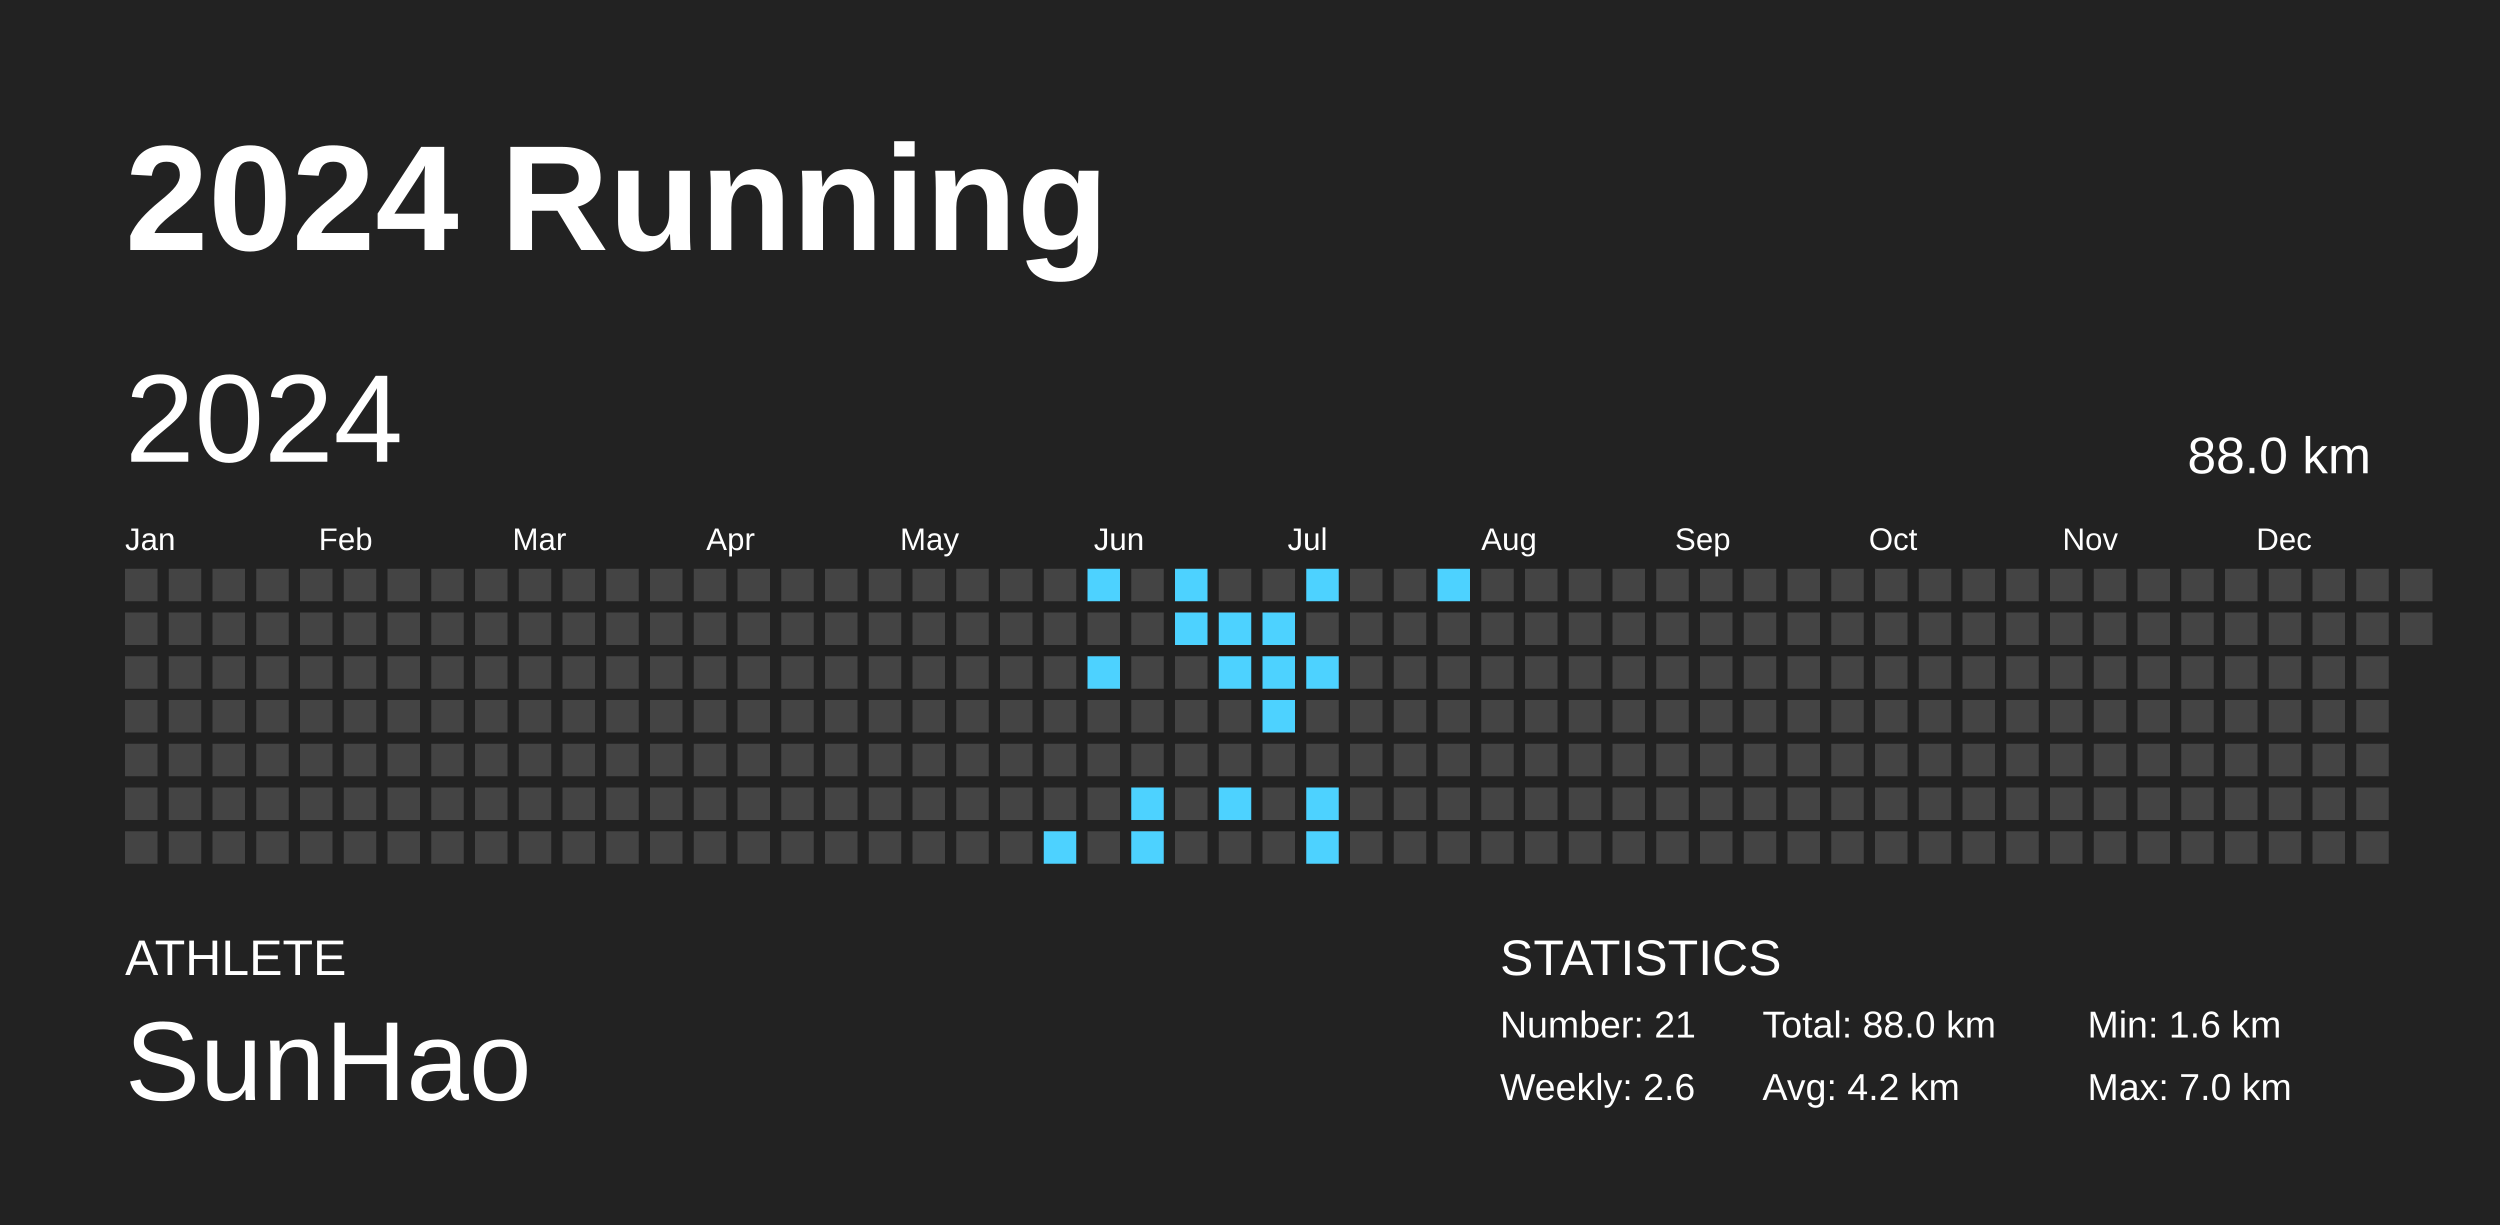
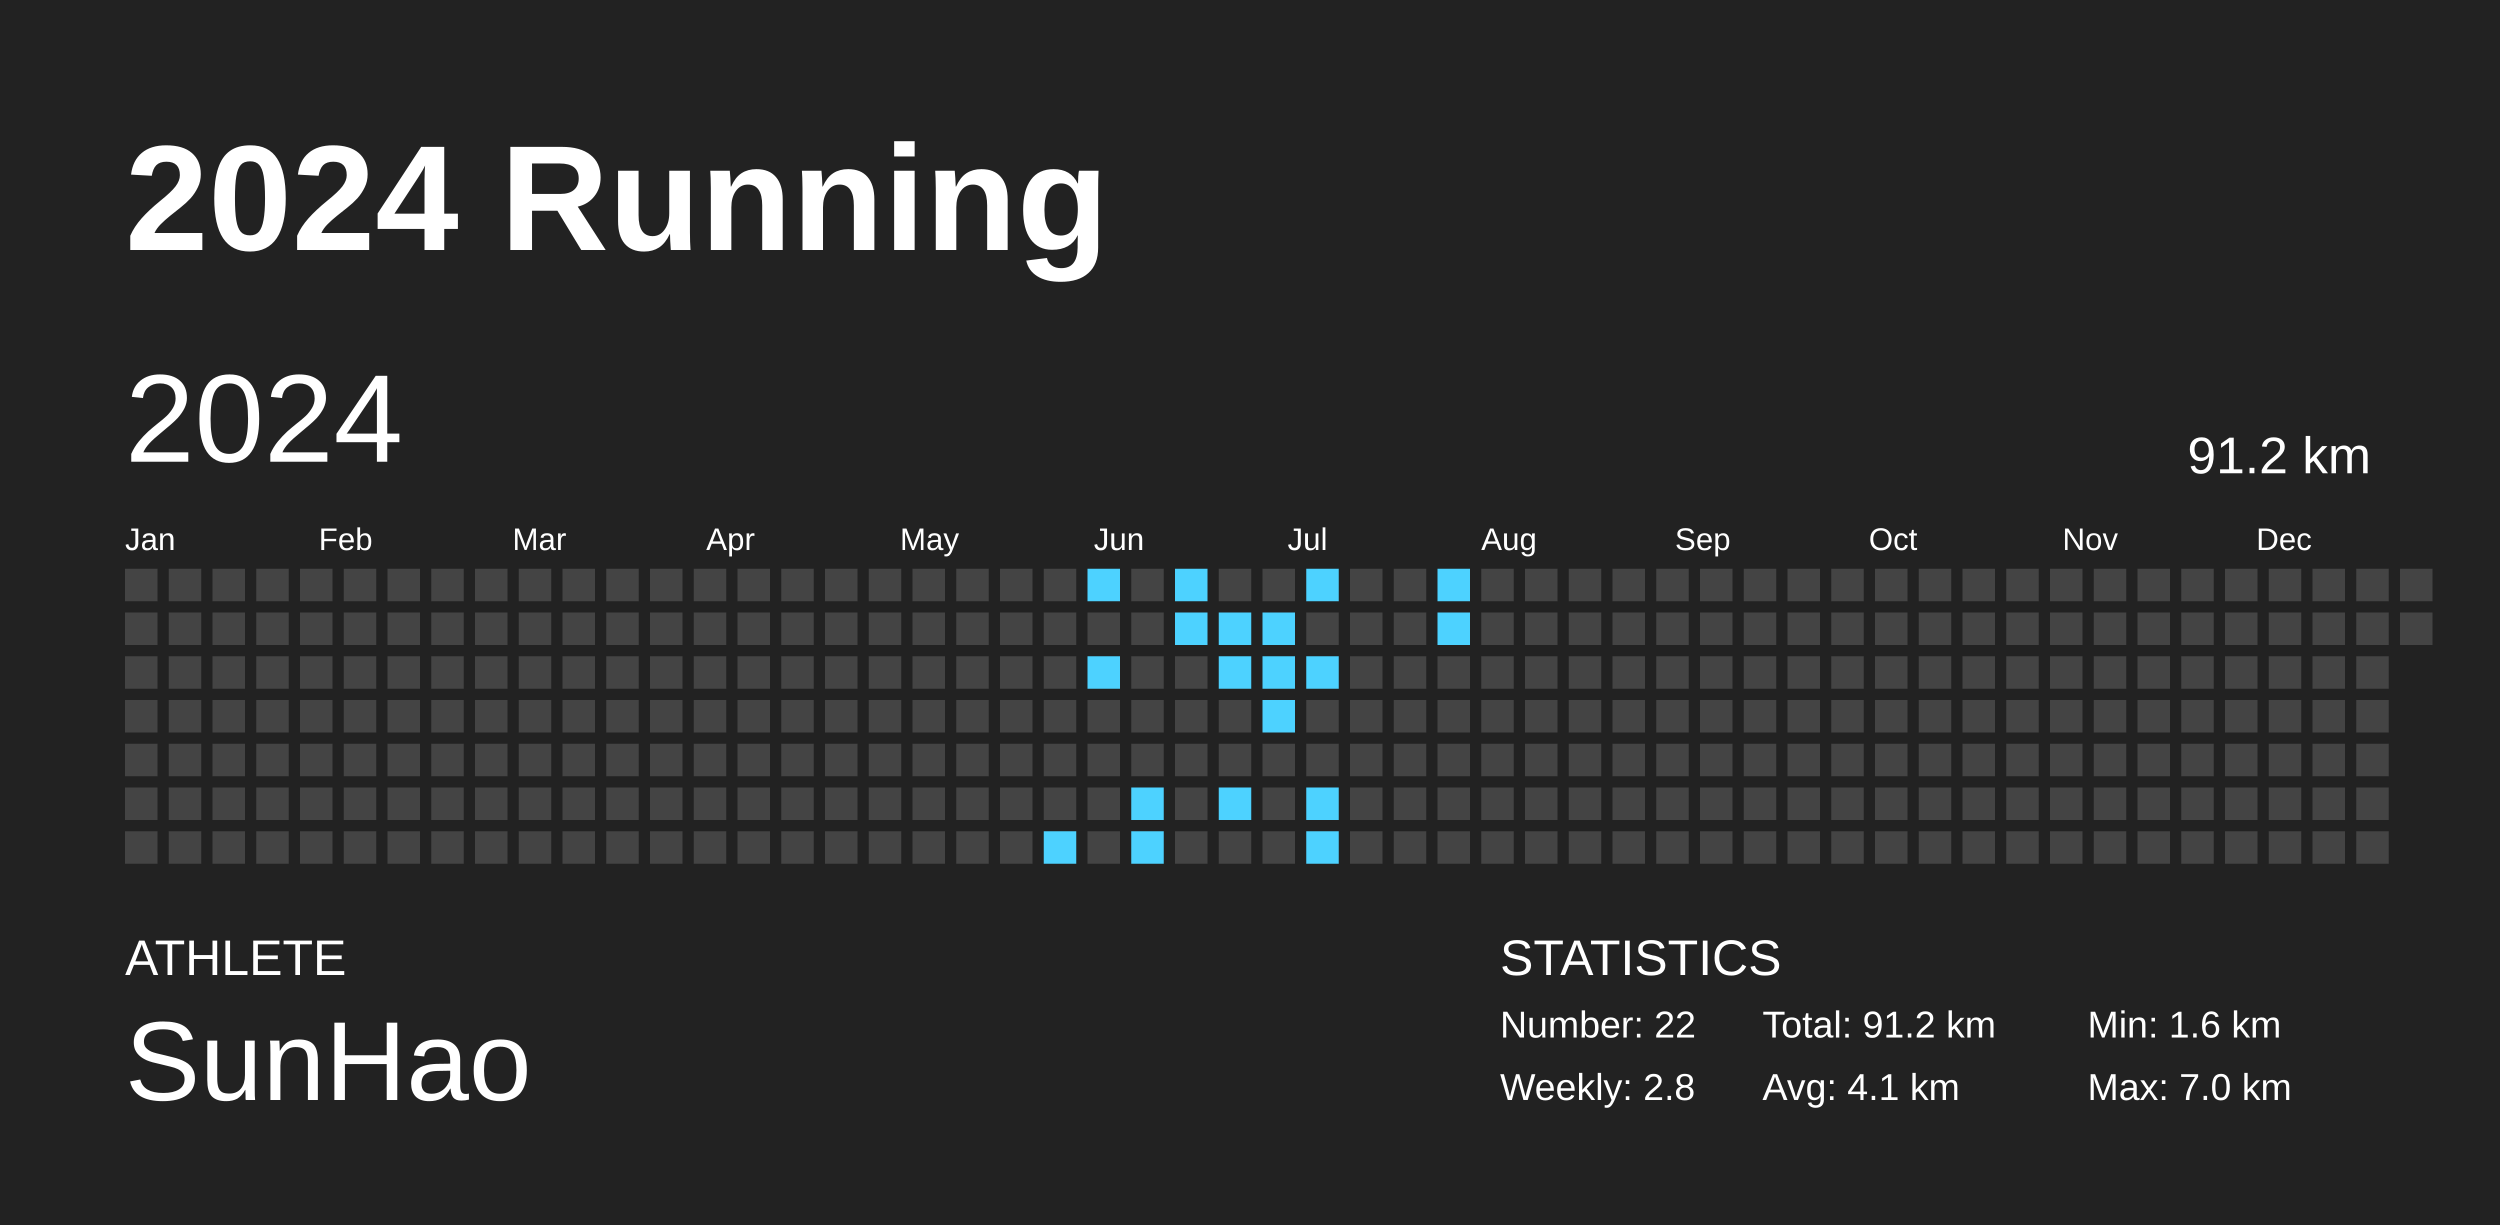
<svg xmlns="http://www.w3.org/2000/svg" baseProfile="full" height="98mm" version="1.1" viewBox="0,0,200,98" width="200mm">
  <defs />
  <rect fill="#222222" height="98" width="200" x="0" y="0" />
  <text fill="#FFFFFF" style="font-size:12px; font-family:Arial; font-weight:bold;" x="10" y="20">2024 Running</text>
  <text fill="#FFFFFF" style="font-size:4px; font-family:Arial" x="10" y="78">ATHLETE</text>
  <text fill="#FFFFFF" style="font-size:9px; font-family:Arial" x="10" y="88">SunHao</text>
  <text fill="#FFFFFF" style="font-size:4px; font-family:Arial" x="120" y="78">STATISTICS</text>
-   <text fill="#FFFFFF" style="font-size:3px; font-family:Arial" x="120" y="83">Number: 21</text>
-   <text fill="#FFFFFF" style="font-size:3px; font-family:Arial" x="120" y="88">Weekly: 2.6</text>
-   <text fill="#FFFFFF" style="font-size:3px; font-family:Arial" x="141" y="83">Total: 88.0 km</text>
-   <text fill="#FFFFFF" style="font-size:3px; font-family:Arial" x="141" y="88">Avg: 4.2 km</text>
+   <text fill="#FFFFFF" style="font-size:3px; font-family:Arial" x="120" y="83">Number: 22</text>
+   <text fill="#FFFFFF" style="font-size:3px; font-family:Arial" x="120" y="88">Weekly: 2.8</text>
+   <text fill="#FFFFFF" style="font-size:3px; font-family:Arial" x="141" y="83">Total: 91.2 km</text>
+   <text fill="#FFFFFF" style="font-size:3px; font-family:Arial" x="141" y="88">Avg: 4.1 km</text>
  <text fill="#FFFFFF" style="font-size:3px; font-family:Arial" x="167" y="83">Min: 1.6 km</text>
  <text fill="#FFFFFF" style="font-size:3px; font-family:Arial" x="167" y="88">Max: 7.0 km</text>
  <text dominant-baseline="hanging" fill="#FFFFFF" style="font-size:10.0px; font-family:Arial;" x="10" y="30">2024</text>
-   <text dominant-baseline="hanging" fill="#FFFFFF" style="font-size:4.125px; font-family:Arial;" x="175" y="35">88.0 km</text>
+   <text dominant-baseline="hanging" fill="#FFFFFF" style="font-size:4.125px; font-family:Arial;" x="175" y="35">91.2 km</text>
  <text fill="#FFFFFF" style="font-size:2.5px; font-family:Arial" x="10.0" y="44">Jan</text>
  <text fill="#FFFFFF" style="font-size:2.5px; font-family:Arial" x="25.5" y="44">Feb</text>
  <text fill="#FFFFFF" style="font-size:2.5px; font-family:Arial" x="41.0" y="44">Mar</text>
  <text fill="#FFFFFF" style="font-size:2.5px; font-family:Arial" x="56.5" y="44">Apr</text>
  <text fill="#FFFFFF" style="font-size:2.5px; font-family:Arial" x="72.0" y="44">May</text>
  <text fill="#FFFFFF" style="font-size:2.5px; font-family:Arial" x="87.5" y="44">Jun</text>
  <text fill="#FFFFFF" style="font-size:2.5px; font-family:Arial" x="103.0" y="44">Jul</text>
  <text fill="#FFFFFF" style="font-size:2.5px; font-family:Arial" x="118.5" y="44">Aug</text>
  <text fill="#FFFFFF" style="font-size:2.5px; font-family:Arial" x="134.0" y="44">Sep</text>
  <text fill="#FFFFFF" style="font-size:2.5px; font-family:Arial" x="149.5" y="44">Oct</text>
  <text fill="#FFFFFF" style="font-size:2.5px; font-family:Arial" x="165.0" y="44">Nov</text>
  <text fill="#FFFFFF" style="font-size:2.5px; font-family:Arial" x="180.5" y="44">Dec</text>
  <rect fill="#444444" height="2.6" width="2.6" x="10.0" y="45.5" />
  <rect fill="#444444" height="2.6" width="2.6" x="10.0" y="49.0" />
  <rect fill="#444444" height="2.6" width="2.6" x="10.0" y="52.5" />
  <rect fill="#444444" height="2.6" width="2.6" x="10.0" y="56.0" />
  <rect fill="#444444" height="2.6" width="2.6" x="10.0" y="59.5" />
  <rect fill="#444444" height="2.6" width="2.6" x="10.0" y="63.0" />
  <rect fill="#444444" height="2.6" width="2.6" x="10.0" y="66.5" />
  <rect fill="#444444" height="2.6" width="2.6" x="13.5" y="45.5" />
  <rect fill="#444444" height="2.6" width="2.6" x="13.5" y="49.0" />
  <rect fill="#444444" height="2.6" width="2.6" x="13.5" y="52.5" />
  <rect fill="#444444" height="2.6" width="2.6" x="13.5" y="56.0" />
  <rect fill="#444444" height="2.6" width="2.6" x="13.5" y="59.5" />
  <rect fill="#444444" height="2.6" width="2.6" x="13.5" y="63.0" />
  <rect fill="#444444" height="2.6" width="2.6" x="13.5" y="66.5" />
  <rect fill="#444444" height="2.6" width="2.6" x="17.0" y="45.5" />
  <rect fill="#444444" height="2.6" width="2.6" x="17.0" y="49.0" />
  <rect fill="#444444" height="2.6" width="2.6" x="17.0" y="52.5" />
  <rect fill="#444444" height="2.6" width="2.6" x="17.0" y="56.0" />
  <rect fill="#444444" height="2.6" width="2.6" x="17.0" y="59.5" />
  <rect fill="#444444" height="2.6" width="2.6" x="17.0" y="63.0" />
  <rect fill="#444444" height="2.6" width="2.6" x="17.0" y="66.5" />
  <rect fill="#444444" height="2.6" width="2.6" x="20.5" y="45.5" />
  <rect fill="#444444" height="2.6" width="2.6" x="20.5" y="49.0" />
  <rect fill="#444444" height="2.6" width="2.6" x="20.5" y="52.5" />
  <rect fill="#444444" height="2.6" width="2.6" x="20.5" y="56.0" />
  <rect fill="#444444" height="2.6" width="2.6" x="20.5" y="59.5" />
  <rect fill="#444444" height="2.6" width="2.6" x="20.5" y="63.0" />
  <rect fill="#444444" height="2.6" width="2.6" x="20.5" y="66.5" />
  <rect fill="#444444" height="2.6" width="2.6" x="24.0" y="45.5" />
  <rect fill="#444444" height="2.6" width="2.6" x="24.0" y="49.0" />
  <rect fill="#444444" height="2.6" width="2.6" x="24.0" y="52.5" />
  <rect fill="#444444" height="2.6" width="2.6" x="24.0" y="56.0" />
  <rect fill="#444444" height="2.6" width="2.6" x="24.0" y="59.5" />
  <rect fill="#444444" height="2.6" width="2.6" x="24.0" y="63.0" />
  <rect fill="#444444" height="2.6" width="2.6" x="24.0" y="66.5" />
  <rect fill="#444444" height="2.6" width="2.6" x="27.5" y="45.5" />
  <rect fill="#444444" height="2.6" width="2.6" x="27.5" y="49.0" />
  <rect fill="#444444" height="2.6" width="2.6" x="27.5" y="52.5" />
  <rect fill="#444444" height="2.6" width="2.6" x="27.5" y="56.0" />
  <rect fill="#444444" height="2.6" width="2.6" x="27.5" y="59.5" />
  <rect fill="#444444" height="2.6" width="2.6" x="27.5" y="63.0" />
  <rect fill="#444444" height="2.6" width="2.6" x="27.5" y="66.5" />
  <rect fill="#444444" height="2.6" width="2.6" x="31.0" y="45.5" />
  <rect fill="#444444" height="2.6" width="2.6" x="31.0" y="49.0" />
  <rect fill="#444444" height="2.6" width="2.6" x="31.0" y="52.5" />
  <rect fill="#444444" height="2.6" width="2.6" x="31.0" y="56.0" />
  <rect fill="#444444" height="2.6" width="2.6" x="31.0" y="59.5" />
  <rect fill="#444444" height="2.6" width="2.6" x="31.0" y="63.0" />
  <rect fill="#444444" height="2.6" width="2.6" x="31.0" y="66.5" />
  <rect fill="#444444" height="2.6" width="2.6" x="34.5" y="45.5" />
  <rect fill="#444444" height="2.6" width="2.6" x="34.5" y="49.0" />
  <rect fill="#444444" height="2.6" width="2.6" x="34.5" y="52.5" />
  <rect fill="#444444" height="2.6" width="2.6" x="34.5" y="56.0" />
  <rect fill="#444444" height="2.6" width="2.6" x="34.5" y="59.5" />
  <rect fill="#444444" height="2.6" width="2.6" x="34.5" y="63.0" />
  <rect fill="#444444" height="2.6" width="2.6" x="34.5" y="66.5" />
  <rect fill="#444444" height="2.6" width="2.6" x="38.0" y="45.5" />
  <rect fill="#444444" height="2.6" width="2.6" x="38.0" y="49.0" />
  <rect fill="#444444" height="2.6" width="2.6" x="38.0" y="52.5" />
  <rect fill="#444444" height="2.6" width="2.6" x="38.0" y="56.0" />
  <rect fill="#444444" height="2.6" width="2.6" x="38.0" y="59.5" />
  <rect fill="#444444" height="2.6" width="2.6" x="38.0" y="63.0" />
  <rect fill="#444444" height="2.6" width="2.6" x="38.0" y="66.5" />
  <rect fill="#444444" height="2.6" width="2.6" x="41.5" y="45.5" />
  <rect fill="#444444" height="2.6" width="2.6" x="41.5" y="49.0" />
  <rect fill="#444444" height="2.6" width="2.6" x="41.5" y="52.5" />
  <rect fill="#444444" height="2.6" width="2.6" x="41.5" y="56.0" />
  <rect fill="#444444" height="2.6" width="2.6" x="41.5" y="59.5" />
  <rect fill="#444444" height="2.6" width="2.6" x="41.5" y="63.0" />
  <rect fill="#444444" height="2.6" width="2.6" x="41.5" y="66.5" />
  <rect fill="#444444" height="2.6" width="2.6" x="45.0" y="45.5" />
  <rect fill="#444444" height="2.6" width="2.6" x="45.0" y="49.0" />
  <rect fill="#444444" height="2.6" width="2.6" x="45.0" y="52.5" />
  <rect fill="#444444" height="2.6" width="2.6" x="45.0" y="56.0" />
  <rect fill="#444444" height="2.6" width="2.6" x="45.0" y="59.5" />
  <rect fill="#444444" height="2.6" width="2.6" x="45.0" y="63.0" />
  <rect fill="#444444" height="2.6" width="2.6" x="45.0" y="66.5" />
  <rect fill="#444444" height="2.6" width="2.6" x="48.5" y="45.5" />
  <rect fill="#444444" height="2.6" width="2.6" x="48.5" y="49.0" />
  <rect fill="#444444" height="2.6" width="2.6" x="48.5" y="52.5" />
  <rect fill="#444444" height="2.6" width="2.6" x="48.5" y="56.0" />
  <rect fill="#444444" height="2.6" width="2.6" x="48.5" y="59.5" />
  <rect fill="#444444" height="2.6" width="2.6" x="48.5" y="63.0" />
  <rect fill="#444444" height="2.6" width="2.6" x="48.5" y="66.5" />
  <rect fill="#444444" height="2.6" width="2.6" x="52.0" y="45.5" />
  <rect fill="#444444" height="2.6" width="2.6" x="52.0" y="49.0" />
  <rect fill="#444444" height="2.6" width="2.6" x="52.0" y="52.5" />
  <rect fill="#444444" height="2.6" width="2.6" x="52.0" y="56.0" />
  <rect fill="#444444" height="2.6" width="2.6" x="52.0" y="59.5" />
  <rect fill="#444444" height="2.6" width="2.6" x="52.0" y="63.0" />
  <rect fill="#444444" height="2.6" width="2.6" x="52.0" y="66.5" />
  <rect fill="#444444" height="2.6" width="2.6" x="55.5" y="45.5" />
  <rect fill="#444444" height="2.6" width="2.6" x="55.5" y="49.0" />
  <rect fill="#444444" height="2.6" width="2.6" x="55.5" y="52.5" />
  <rect fill="#444444" height="2.6" width="2.6" x="55.5" y="56.0" />
  <rect fill="#444444" height="2.6" width="2.6" x="55.5" y="59.5" />
  <rect fill="#444444" height="2.6" width="2.6" x="55.5" y="63.0" />
  <rect fill="#444444" height="2.6" width="2.6" x="55.5" y="66.5" />
  <rect fill="#444444" height="2.6" width="2.6" x="59.0" y="45.5" />
  <rect fill="#444444" height="2.6" width="2.6" x="59.0" y="49.0" />
  <rect fill="#444444" height="2.6" width="2.6" x="59.0" y="52.5" />
  <rect fill="#444444" height="2.6" width="2.6" x="59.0" y="56.0" />
  <rect fill="#444444" height="2.6" width="2.6" x="59.0" y="59.5" />
  <rect fill="#444444" height="2.6" width="2.6" x="59.0" y="63.0" />
  <rect fill="#444444" height="2.6" width="2.6" x="59.0" y="66.5" />
  <rect fill="#444444" height="2.6" width="2.6" x="62.5" y="45.5" />
  <rect fill="#444444" height="2.6" width="2.6" x="62.5" y="49.0" />
  <rect fill="#444444" height="2.6" width="2.6" x="62.5" y="52.5" />
  <rect fill="#444444" height="2.6" width="2.6" x="62.5" y="56.0" />
  <rect fill="#444444" height="2.6" width="2.6" x="62.5" y="59.5" />
  <rect fill="#444444" height="2.6" width="2.6" x="62.5" y="63.0" />
  <rect fill="#444444" height="2.6" width="2.6" x="62.5" y="66.5" />
  <rect fill="#444444" height="2.6" width="2.6" x="66.0" y="45.5" />
  <rect fill="#444444" height="2.6" width="2.6" x="66.0" y="49.0" />
  <rect fill="#444444" height="2.6" width="2.6" x="66.0" y="52.5" />
  <rect fill="#444444" height="2.6" width="2.6" x="66.0" y="56.0" />
  <rect fill="#444444" height="2.6" width="2.6" x="66.0" y="59.5" />
  <rect fill="#444444" height="2.6" width="2.6" x="66.0" y="63.0" />
  <rect fill="#444444" height="2.6" width="2.6" x="66.0" y="66.5" />
  <rect fill="#444444" height="2.6" width="2.6" x="69.5" y="45.5" />
  <rect fill="#444444" height="2.6" width="2.6" x="69.5" y="49.0" />
  <rect fill="#444444" height="2.6" width="2.6" x="69.5" y="52.5" />
  <rect fill="#444444" height="2.6" width="2.6" x="69.5" y="56.0" />
  <rect fill="#444444" height="2.6" width="2.6" x="69.5" y="59.5" />
  <rect fill="#444444" height="2.6" width="2.6" x="69.5" y="63.0" />
  <rect fill="#444444" height="2.6" width="2.6" x="69.5" y="66.5" />
  <rect fill="#444444" height="2.6" width="2.6" x="73.0" y="45.5" />
  <rect fill="#444444" height="2.6" width="2.6" x="73.0" y="49.0" />
  <rect fill="#444444" height="2.6" width="2.6" x="73.0" y="52.5" />
  <rect fill="#444444" height="2.6" width="2.6" x="73.0" y="56.0" />
  <rect fill="#444444" height="2.6" width="2.6" x="73.0" y="59.5" />
  <rect fill="#444444" height="2.6" width="2.6" x="73.0" y="63.0" />
  <rect fill="#444444" height="2.6" width="2.6" x="73.0" y="66.5" />
  <rect fill="#444444" height="2.6" width="2.6" x="76.5" y="45.5" />
  <rect fill="#444444" height="2.6" width="2.6" x="76.5" y="49.0" />
  <rect fill="#444444" height="2.6" width="2.6" x="76.5" y="52.5" />
  <rect fill="#444444" height="2.6" width="2.6" x="76.5" y="56.0" />
  <rect fill="#444444" height="2.6" width="2.6" x="76.5" y="59.5" />
  <rect fill="#444444" height="2.6" width="2.6" x="76.5" y="63.0" />
  <rect fill="#444444" height="2.6" width="2.6" x="76.5" y="66.5" />
  <rect fill="#444444" height="2.6" width="2.6" x="80.0" y="45.5" />
  <rect fill="#444444" height="2.6" width="2.6" x="80.0" y="49.0" />
  <rect fill="#444444" height="2.6" width="2.6" x="80.0" y="52.5" />
  <rect fill="#444444" height="2.6" width="2.6" x="80.0" y="56.0" />
  <rect fill="#444444" height="2.6" width="2.6" x="80.0" y="59.5" />
  <rect fill="#444444" height="2.6" width="2.6" x="80.0" y="63.0" />
  <rect fill="#444444" height="2.6" width="2.6" x="80.0" y="66.5" />
  <rect fill="#444444" height="2.6" width="2.6" x="83.5" y="45.5" />
  <rect fill="#444444" height="2.6" width="2.6" x="83.5" y="49.0" />
  <rect fill="#444444" height="2.6" width="2.6" x="83.5" y="52.5" />
  <rect fill="#444444" height="2.6" width="2.6" x="83.5" y="56.0" />
  <rect fill="#444444" height="2.6" width="2.6" x="83.5" y="59.5" />
  <rect fill="#444444" height="2.6" width="2.6" x="83.5" y="63.0" />
  <rect fill="#4dd2ff" height="2.6" width="2.6" x="83.5" y="66.5" />
  <rect fill="#4dd2ff" height="2.6" width="2.6" x="87.0" y="45.5" />
  <rect fill="#444444" height="2.6" width="2.6" x="87.0" y="49.0" />
  <rect fill="#4dd2ff" height="2.6" width="2.6" x="87.0" y="52.5" />
  <rect fill="#444444" height="2.6" width="2.6" x="87.0" y="56.0" />
  <rect fill="#444444" height="2.6" width="2.6" x="87.0" y="59.5" />
  <rect fill="#444444" height="2.6" width="2.6" x="87.0" y="63.0" />
  <rect fill="#444444" height="2.6" width="2.6" x="87.0" y="66.5" />
  <rect fill="#444444" height="2.6" width="2.6" x="90.5" y="45.5" />
  <rect fill="#444444" height="2.6" width="2.6" x="90.5" y="49.0" />
  <rect fill="#444444" height="2.6" width="2.6" x="90.5" y="52.5" />
  <rect fill="#444444" height="2.6" width="2.6" x="90.5" y="56.0" />
  <rect fill="#444444" height="2.6" width="2.6" x="90.5" y="59.5" />
  <rect fill="#4dd2ff" height="2.6" width="2.6" x="90.5" y="63.0" />
  <rect fill="#4dd2ff" height="2.6" width="2.6" x="90.5" y="66.5" />
  <rect fill="#4dd2ff" height="2.6" width="2.6" x="94.0" y="45.5" />
  <rect fill="#4dd2ff" height="2.6" width="2.6" x="94.0" y="49.0" />
  <rect fill="#444444" height="2.6" width="2.6" x="94.0" y="52.5" />
  <rect fill="#444444" height="2.6" width="2.6" x="94.0" y="56.0" />
  <rect fill="#444444" height="2.6" width="2.6" x="94.0" y="59.5" />
  <rect fill="#444444" height="2.6" width="2.6" x="94.0" y="63.0" />
  <rect fill="#444444" height="2.6" width="2.6" x="94.0" y="66.5" />
  <rect fill="#444444" height="2.6" width="2.6" x="97.5" y="45.5" />
  <rect fill="#4dd2ff" height="2.6" width="2.6" x="97.5" y="49.0" />
  <rect fill="#4dd2ff" height="2.6" width="2.6" x="97.5" y="52.5" />
  <rect fill="#444444" height="2.6" width="2.6" x="97.5" y="56.0" />
  <rect fill="#444444" height="2.6" width="2.6" x="97.5" y="59.5" />
  <rect fill="#4dd2ff" height="2.6" width="2.6" x="97.5" y="63.0" />
  <rect fill="#444444" height="2.6" width="2.6" x="97.5" y="66.5" />
  <rect fill="#444444" height="2.6" width="2.6" x="101.0" y="45.5" />
  <rect fill="#4dd2ff" height="2.6" width="2.6" x="101.0" y="49.0" />
  <rect fill="#4dd2ff" height="2.6" width="2.6" x="101.0" y="52.5" />
  <rect fill="#4dd2ff" height="2.6" width="2.6" x="101.0" y="56.0" />
  <rect fill="#444444" height="2.6" width="2.6" x="101.0" y="59.5" />
  <rect fill="#444444" height="2.6" width="2.6" x="101.0" y="63.0" />
  <rect fill="#444444" height="2.6" width="2.6" x="101.0" y="66.5" />
  <rect fill="#4dd2ff" height="2.6" width="2.6" x="104.5" y="45.5" />
  <rect fill="#444444" height="2.6" width="2.6" x="104.5" y="49.0" />
  <rect fill="#4dd2ff" height="2.6" width="2.6" x="104.5" y="52.5" />
  <rect fill="#444444" height="2.6" width="2.6" x="104.5" y="56.0" />
  <rect fill="#444444" height="2.6" width="2.6" x="104.5" y="59.5" />
  <rect fill="#4dd2ff" height="2.6" width="2.6" x="104.5" y="63.0" />
  <rect fill="#4dd2ff" height="2.6" width="2.6" x="104.5" y="66.5" />
  <rect fill="#444444" height="2.6" width="2.6" x="108.0" y="45.5" />
  <rect fill="#444444" height="2.6" width="2.6" x="108.0" y="49.0" />
  <rect fill="#444444" height="2.6" width="2.6" x="108.0" y="52.5" />
  <rect fill="#444444" height="2.6" width="2.6" x="108.0" y="56.0" />
  <rect fill="#444444" height="2.6" width="2.6" x="108.0" y="59.5" />
  <rect fill="#444444" height="2.6" width="2.6" x="108.0" y="63.0" />
  <rect fill="#444444" height="2.6" width="2.6" x="108.0" y="66.5" />
  <rect fill="#444444" height="2.6" width="2.6" x="111.5" y="45.5" />
  <rect fill="#444444" height="2.6" width="2.6" x="111.5" y="49.0" />
  <rect fill="#444444" height="2.6" width="2.6" x="111.5" y="52.5" />
  <rect fill="#444444" height="2.6" width="2.6" x="111.5" y="56.0" />
  <rect fill="#444444" height="2.6" width="2.6" x="111.5" y="59.5" />
  <rect fill="#444444" height="2.6" width="2.6" x="111.5" y="63.0" />
  <rect fill="#444444" height="2.6" width="2.6" x="111.5" y="66.5" />
  <rect fill="#4dd2ff" height="2.6" width="2.6" x="115.0" y="45.5" />
-   <rect fill="#444444" height="2.6" width="2.6" x="115.0" y="49.0" />
+   <rect fill="#4dd2ff" height="2.6" width="2.6" x="115.0" y="49.0" />
  <rect fill="#444444" height="2.6" width="2.6" x="115.0" y="52.5" />
  <rect fill="#444444" height="2.6" width="2.6" x="115.0" y="56.0" />
  <rect fill="#444444" height="2.6" width="2.6" x="115.0" y="59.5" />
  <rect fill="#444444" height="2.6" width="2.6" x="115.0" y="63.0" />
  <rect fill="#444444" height="2.6" width="2.6" x="115.0" y="66.5" />
  <rect fill="#444444" height="2.6" width="2.6" x="118.5" y="45.5" />
  <rect fill="#444444" height="2.6" width="2.6" x="118.5" y="49.0" />
  <rect fill="#444444" height="2.6" width="2.6" x="118.5" y="52.5" />
  <rect fill="#444444" height="2.6" width="2.6" x="118.5" y="56.0" />
  <rect fill="#444444" height="2.6" width="2.6" x="118.5" y="59.5" />
  <rect fill="#444444" height="2.6" width="2.6" x="118.5" y="63.0" />
  <rect fill="#444444" height="2.6" width="2.6" x="118.5" y="66.5" />
  <rect fill="#444444" height="2.6" width="2.6" x="122.0" y="45.5" />
  <rect fill="#444444" height="2.6" width="2.6" x="122.0" y="49.0" />
  <rect fill="#444444" height="2.6" width="2.6" x="122.0" y="52.5" />
  <rect fill="#444444" height="2.6" width="2.6" x="122.0" y="56.0" />
  <rect fill="#444444" height="2.6" width="2.6" x="122.0" y="59.5" />
  <rect fill="#444444" height="2.6" width="2.6" x="122.0" y="63.0" />
  <rect fill="#444444" height="2.6" width="2.6" x="122.0" y="66.5" />
  <rect fill="#444444" height="2.6" width="2.6" x="125.5" y="45.5" />
  <rect fill="#444444" height="2.6" width="2.6" x="125.5" y="49.0" />
  <rect fill="#444444" height="2.6" width="2.6" x="125.5" y="52.5" />
  <rect fill="#444444" height="2.6" width="2.6" x="125.5" y="56.0" />
  <rect fill="#444444" height="2.6" width="2.6" x="125.5" y="59.5" />
  <rect fill="#444444" height="2.6" width="2.6" x="125.5" y="63.0" />
  <rect fill="#444444" height="2.6" width="2.6" x="125.5" y="66.5" />
  <rect fill="#444444" height="2.6" width="2.6" x="129.0" y="45.5" />
  <rect fill="#444444" height="2.6" width="2.6" x="129.0" y="49.0" />
  <rect fill="#444444" height="2.6" width="2.6" x="129.0" y="52.5" />
  <rect fill="#444444" height="2.6" width="2.6" x="129.0" y="56.0" />
  <rect fill="#444444" height="2.6" width="2.6" x="129.0" y="59.5" />
  <rect fill="#444444" height="2.6" width="2.6" x="129.0" y="63.0" />
  <rect fill="#444444" height="2.6" width="2.6" x="129.0" y="66.5" />
  <rect fill="#444444" height="2.6" width="2.6" x="132.5" y="45.5" />
  <rect fill="#444444" height="2.6" width="2.6" x="132.5" y="49.0" />
  <rect fill="#444444" height="2.6" width="2.6" x="132.5" y="52.5" />
  <rect fill="#444444" height="2.6" width="2.6" x="132.5" y="56.0" />
  <rect fill="#444444" height="2.6" width="2.6" x="132.5" y="59.5" />
  <rect fill="#444444" height="2.6" width="2.6" x="132.5" y="63.0" />
  <rect fill="#444444" height="2.6" width="2.6" x="132.5" y="66.5" />
  <rect fill="#444444" height="2.6" width="2.6" x="136.0" y="45.5" />
  <rect fill="#444444" height="2.6" width="2.6" x="136.0" y="49.0" />
  <rect fill="#444444" height="2.6" width="2.6" x="136.0" y="52.5" />
  <rect fill="#444444" height="2.6" width="2.6" x="136.0" y="56.0" />
  <rect fill="#444444" height="2.6" width="2.6" x="136.0" y="59.5" />
  <rect fill="#444444" height="2.6" width="2.6" x="136.0" y="63.0" />
  <rect fill="#444444" height="2.6" width="2.6" x="136.0" y="66.5" />
  <rect fill="#444444" height="2.6" width="2.6" x="139.5" y="45.5" />
  <rect fill="#444444" height="2.6" width="2.6" x="139.5" y="49.0" />
  <rect fill="#444444" height="2.6" width="2.6" x="139.5" y="52.5" />
  <rect fill="#444444" height="2.6" width="2.6" x="139.5" y="56.0" />
  <rect fill="#444444" height="2.6" width="2.6" x="139.5" y="59.5" />
  <rect fill="#444444" height="2.6" width="2.6" x="139.5" y="63.0" />
  <rect fill="#444444" height="2.6" width="2.6" x="139.5" y="66.5" />
  <rect fill="#444444" height="2.6" width="2.6" x="143.0" y="45.5" />
  <rect fill="#444444" height="2.6" width="2.6" x="143.0" y="49.0" />
  <rect fill="#444444" height="2.6" width="2.6" x="143.0" y="52.5" />
  <rect fill="#444444" height="2.6" width="2.6" x="143.0" y="56.0" />
  <rect fill="#444444" height="2.6" width="2.6" x="143.0" y="59.5" />
  <rect fill="#444444" height="2.6" width="2.6" x="143.0" y="63.0" />
  <rect fill="#444444" height="2.6" width="2.6" x="143.0" y="66.5" />
  <rect fill="#444444" height="2.6" width="2.6" x="146.5" y="45.5" />
  <rect fill="#444444" height="2.6" width="2.6" x="146.5" y="49.0" />
  <rect fill="#444444" height="2.6" width="2.6" x="146.5" y="52.5" />
  <rect fill="#444444" height="2.6" width="2.6" x="146.5" y="56.0" />
  <rect fill="#444444" height="2.6" width="2.6" x="146.5" y="59.5" />
  <rect fill="#444444" height="2.6" width="2.6" x="146.5" y="63.0" />
  <rect fill="#444444" height="2.6" width="2.6" x="146.5" y="66.5" />
  <rect fill="#444444" height="2.6" width="2.6" x="150.0" y="45.5" />
  <rect fill="#444444" height="2.6" width="2.6" x="150.0" y="49.0" />
  <rect fill="#444444" height="2.6" width="2.6" x="150.0" y="52.5" />
  <rect fill="#444444" height="2.6" width="2.6" x="150.0" y="56.0" />
  <rect fill="#444444" height="2.6" width="2.6" x="150.0" y="59.5" />
  <rect fill="#444444" height="2.6" width="2.6" x="150.0" y="63.0" />
  <rect fill="#444444" height="2.6" width="2.6" x="150.0" y="66.5" />
  <rect fill="#444444" height="2.6" width="2.6" x="153.5" y="45.5" />
  <rect fill="#444444" height="2.6" width="2.6" x="153.5" y="49.0" />
  <rect fill="#444444" height="2.6" width="2.6" x="153.5" y="52.5" />
  <rect fill="#444444" height="2.6" width="2.6" x="153.5" y="56.0" />
  <rect fill="#444444" height="2.6" width="2.6" x="153.5" y="59.5" />
  <rect fill="#444444" height="2.6" width="2.6" x="153.5" y="63.0" />
  <rect fill="#444444" height="2.6" width="2.6" x="153.5" y="66.5" />
  <rect fill="#444444" height="2.6" width="2.6" x="157.0" y="45.5" />
  <rect fill="#444444" height="2.6" width="2.6" x="157.0" y="49.0" />
  <rect fill="#444444" height="2.6" width="2.6" x="157.0" y="52.5" />
  <rect fill="#444444" height="2.6" width="2.6" x="157.0" y="56.0" />
  <rect fill="#444444" height="2.6" width="2.6" x="157.0" y="59.5" />
  <rect fill="#444444" height="2.6" width="2.6" x="157.0" y="63.0" />
  <rect fill="#444444" height="2.6" width="2.6" x="157.0" y="66.5" />
  <rect fill="#444444" height="2.6" width="2.6" x="160.5" y="45.5" />
  <rect fill="#444444" height="2.6" width="2.6" x="160.5" y="49.0" />
  <rect fill="#444444" height="2.6" width="2.6" x="160.5" y="52.5" />
  <rect fill="#444444" height="2.6" width="2.6" x="160.5" y="56.0" />
  <rect fill="#444444" height="2.6" width="2.6" x="160.5" y="59.5" />
  <rect fill="#444444" height="2.6" width="2.6" x="160.5" y="63.0" />
  <rect fill="#444444" height="2.6" width="2.6" x="160.5" y="66.5" />
  <rect fill="#444444" height="2.6" width="2.6" x="164.0" y="45.5" />
  <rect fill="#444444" height="2.6" width="2.6" x="164.0" y="49.0" />
  <rect fill="#444444" height="2.6" width="2.6" x="164.0" y="52.5" />
  <rect fill="#444444" height="2.6" width="2.6" x="164.0" y="56.0" />
  <rect fill="#444444" height="2.6" width="2.6" x="164.0" y="59.5" />
  <rect fill="#444444" height="2.6" width="2.6" x="164.0" y="63.0" />
  <rect fill="#444444" height="2.6" width="2.6" x="164.0" y="66.5" />
  <rect fill="#444444" height="2.6" width="2.6" x="167.5" y="45.5" />
  <rect fill="#444444" height="2.6" width="2.6" x="167.5" y="49.0" />
  <rect fill="#444444" height="2.6" width="2.6" x="167.5" y="52.5" />
  <rect fill="#444444" height="2.6" width="2.6" x="167.5" y="56.0" />
  <rect fill="#444444" height="2.6" width="2.6" x="167.5" y="59.5" />
  <rect fill="#444444" height="2.6" width="2.6" x="167.5" y="63.0" />
  <rect fill="#444444" height="2.6" width="2.6" x="167.5" y="66.5" />
  <rect fill="#444444" height="2.6" width="2.6" x="171.0" y="45.5" />
  <rect fill="#444444" height="2.6" width="2.6" x="171.0" y="49.0" />
  <rect fill="#444444" height="2.6" width="2.6" x="171.0" y="52.5" />
  <rect fill="#444444" height="2.6" width="2.6" x="171.0" y="56.0" />
  <rect fill="#444444" height="2.6" width="2.6" x="171.0" y="59.5" />
  <rect fill="#444444" height="2.6" width="2.6" x="171.0" y="63.0" />
  <rect fill="#444444" height="2.6" width="2.6" x="171.0" y="66.5" />
  <rect fill="#444444" height="2.6" width="2.6" x="174.5" y="45.5" />
  <rect fill="#444444" height="2.6" width="2.6" x="174.5" y="49.0" />
  <rect fill="#444444" height="2.6" width="2.6" x="174.5" y="52.5" />
  <rect fill="#444444" height="2.6" width="2.6" x="174.5" y="56.0" />
  <rect fill="#444444" height="2.6" width="2.6" x="174.5" y="59.5" />
  <rect fill="#444444" height="2.6" width="2.6" x="174.5" y="63.0" />
  <rect fill="#444444" height="2.6" width="2.6" x="174.5" y="66.5" />
  <rect fill="#444444" height="2.6" width="2.6" x="178.0" y="45.5" />
  <rect fill="#444444" height="2.6" width="2.6" x="178.0" y="49.0" />
  <rect fill="#444444" height="2.6" width="2.6" x="178.0" y="52.5" />
  <rect fill="#444444" height="2.6" width="2.6" x="178.0" y="56.0" />
  <rect fill="#444444" height="2.6" width="2.6" x="178.0" y="59.5" />
  <rect fill="#444444" height="2.6" width="2.6" x="178.0" y="63.0" />
  <rect fill="#444444" height="2.6" width="2.6" x="178.0" y="66.5" />
  <rect fill="#444444" height="2.6" width="2.6" x="181.5" y="45.5" />
  <rect fill="#444444" height="2.6" width="2.6" x="181.5" y="49.0" />
  <rect fill="#444444" height="2.6" width="2.6" x="181.5" y="52.5" />
  <rect fill="#444444" height="2.6" width="2.6" x="181.5" y="56.0" />
  <rect fill="#444444" height="2.6" width="2.6" x="181.5" y="59.5" />
  <rect fill="#444444" height="2.6" width="2.6" x="181.5" y="63.0" />
  <rect fill="#444444" height="2.6" width="2.6" x="181.5" y="66.5" />
  <rect fill="#444444" height="2.6" width="2.6" x="185.0" y="45.5" />
  <rect fill="#444444" height="2.6" width="2.6" x="185.0" y="49.0" />
  <rect fill="#444444" height="2.6" width="2.6" x="185.0" y="52.5" />
  <rect fill="#444444" height="2.6" width="2.6" x="185.0" y="56.0" />
  <rect fill="#444444" height="2.6" width="2.6" x="185.0" y="59.5" />
  <rect fill="#444444" height="2.6" width="2.6" x="185.0" y="63.0" />
  <rect fill="#444444" height="2.6" width="2.6" x="185.0" y="66.5" />
  <rect fill="#444444" height="2.6" width="2.6" x="188.5" y="45.5" />
  <rect fill="#444444" height="2.6" width="2.6" x="188.5" y="49.0" />
  <rect fill="#444444" height="2.6" width="2.6" x="188.5" y="52.5" />
  <rect fill="#444444" height="2.6" width="2.6" x="188.5" y="56.0" />
  <rect fill="#444444" height="2.6" width="2.6" x="188.5" y="59.5" />
  <rect fill="#444444" height="2.6" width="2.6" x="188.5" y="63.0" />
  <rect fill="#444444" height="2.6" width="2.6" x="188.5" y="66.5" />
  <rect fill="#444444" height="2.6" width="2.6" x="192.0" y="45.5" />
  <rect fill="#444444" height="2.6" width="2.6" x="192.0" y="49.0" />
</svg>
